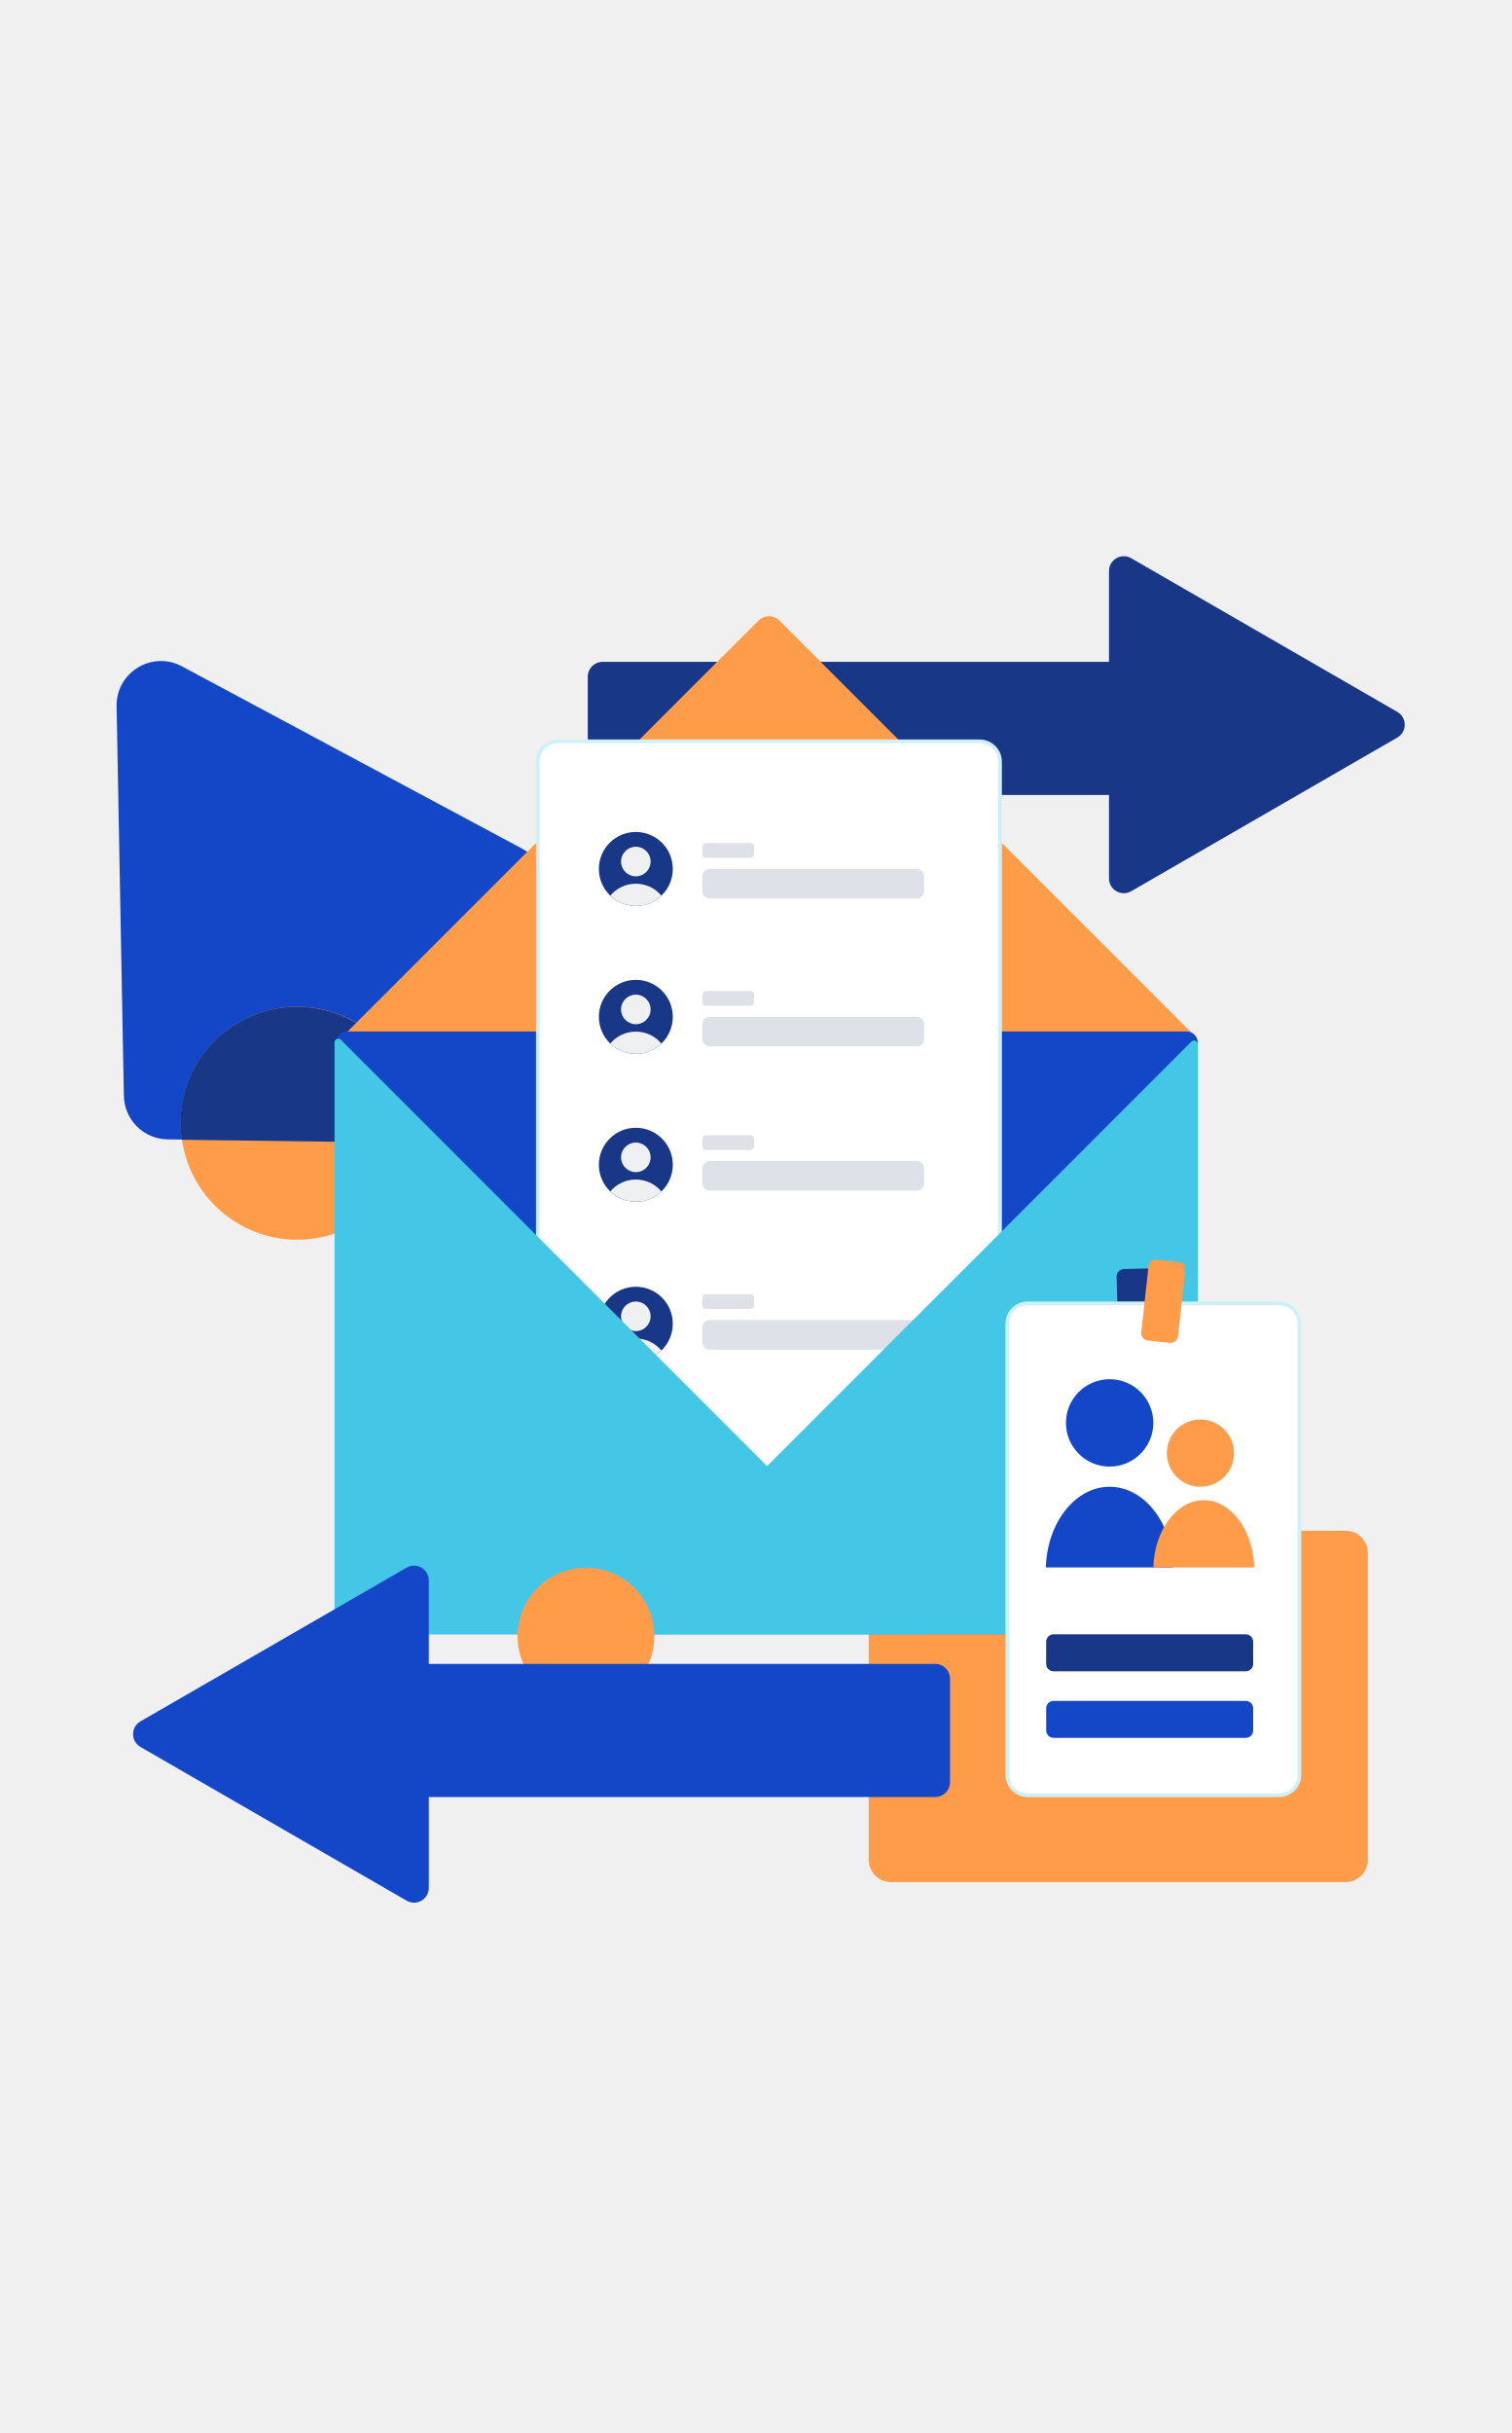
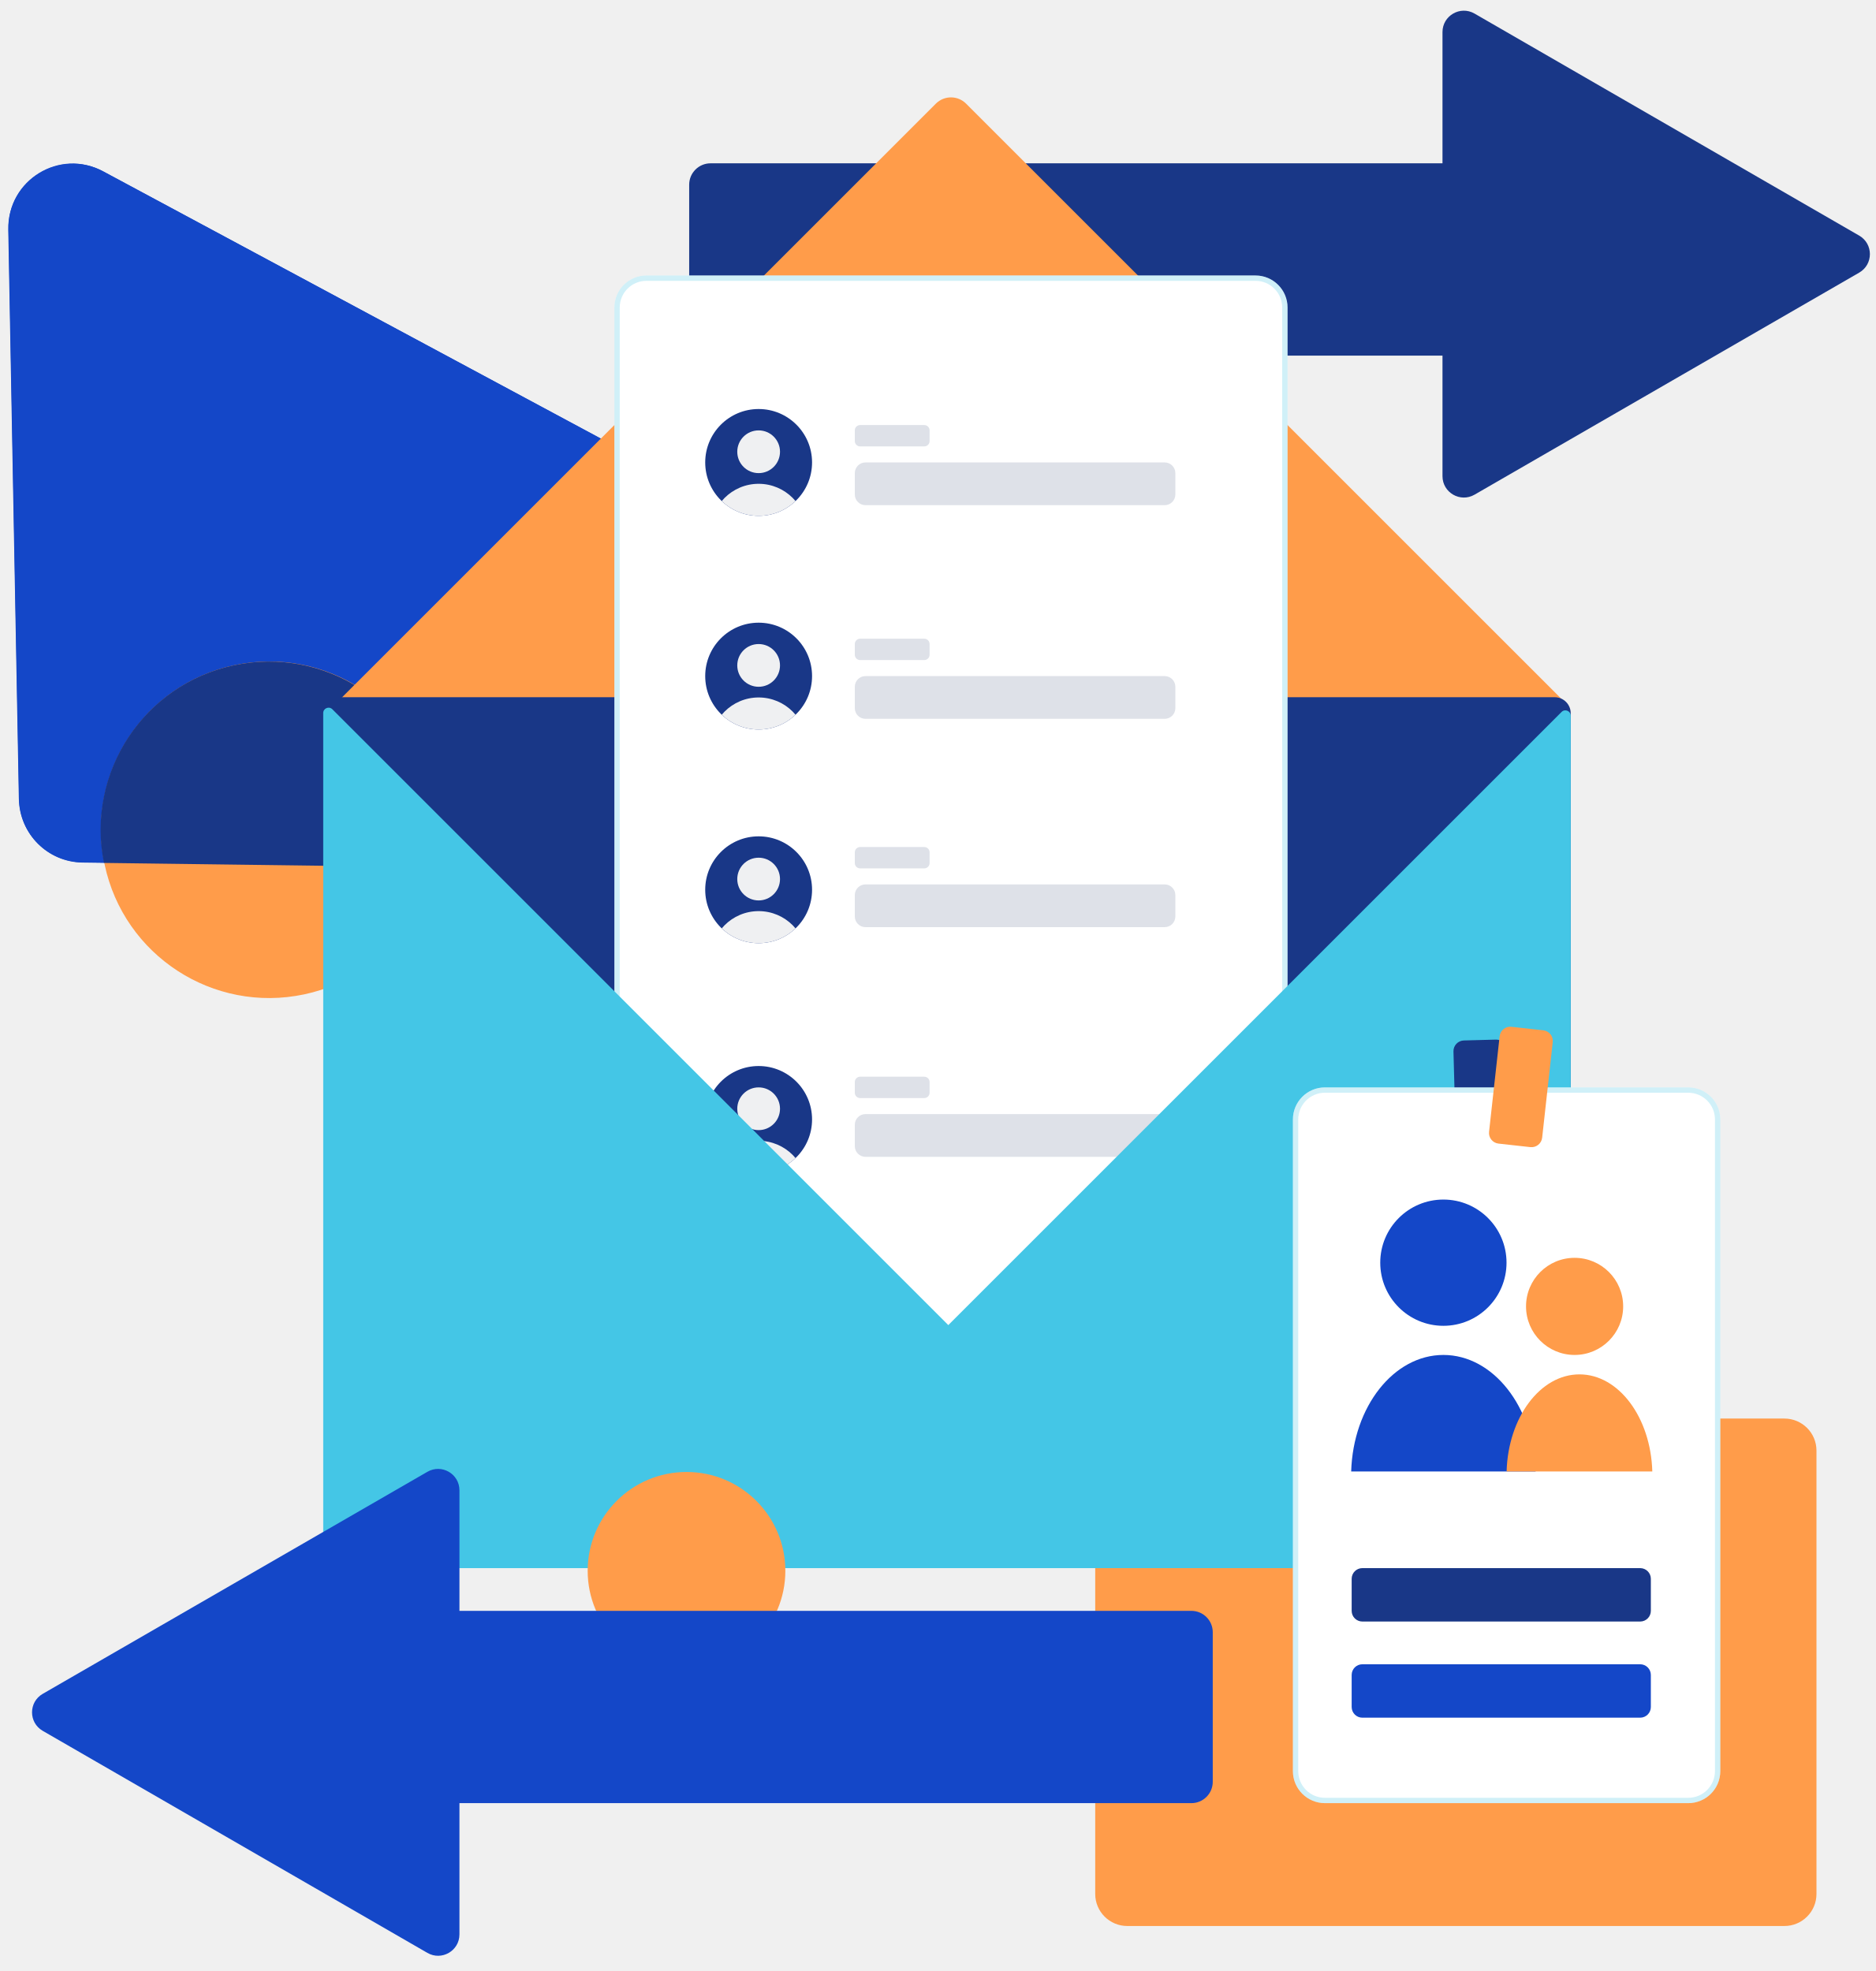
- <svg xmlns="http://www.w3.org/2000/svg" width="409" height="658" viewBox="0 0 409 658" fill="none">
+ <svg xmlns="http://www.w3.org/2000/svg" width="351" height="369" viewBox="0 0 351 369" fill="none">
  <g clip-path="url(#clip0)">
-     <path d="M31.542 191.007C31.371 181.841 41.126 175.876 49.207 180.206L141.356 229.577C147.535 232.887 149.573 240.766 145.775 246.657L109.237 303.335C106.998 306.809 103.129 308.886 98.997 308.832L45.35 308.143C38.871 308.06 33.627 302.847 33.507 296.368L31.542 191.007Z" fill="#1447C8" />
-     <circle cx="80.406" cy="303.77" r="31.5" transform="rotate(-11.9696 80.4061 303.77)" fill="#FF9C4A" />
-     <path fill-rule="evenodd" clip-rule="evenodd" d="M111.579 299.734L109.222 303.39C106.983 306.863 103.115 308.94 98.982 308.887L49.155 308.246C46.809 291.962 57.478 276.431 73.806 272.969C90.824 269.361 107.546 280.233 111.154 297.252C111.329 298.08 111.471 298.908 111.579 299.734Z" fill="#193787" />
-     <rect x="235" y="414" width="135" height="95" rx="6" fill="#FF9C4A" />
-     <path d="M378 192.536C380.667 194.076 380.667 197.925 378 199.464L306 241.033C303.333 242.573 300 240.648 300 237.569L300 154.431C300 151.352 303.333 149.427 306 150.967L378 192.536Z" fill="#193787" />
-     <rect x="304" y="179" width="36" height="145" rx="4" transform="rotate(90 304 179)" fill="#193787" />
-     <path d="M205.172 167.828L92.707 280.293C92.077 280.923 92.523 282 93.414 282H322.586C323.477 282 323.923 280.923 323.293 280.293L210.828 167.828C209.266 166.266 206.734 166.266 205.172 167.828Z" fill="#FF9C4A" />
-     <path d="M91 281.953C91 280.296 92.343 278.953 94 278.953H321C322.657 278.953 324 280.296 324 281.953V435.953C324 439.267 321.314 441.953 318 441.953H97C93.686 441.953 91 439.267 91 435.953V281.953Z" fill="#1447C8" />
-     <rect x="145" y="200" width="126" height="210" rx="6" fill="white" />
-     <rect x="145.5" y="200.5" width="125" height="209" rx="5.5" stroke="#44C6E6" stroke-opacity="0.25" />
-     <circle cx="172" cy="315" r="10" fill="#193787" />
-     <mask id="mask0" mask-type="alpha" maskUnits="userSpaceOnUse" x="162" y="305" width="20" height="20">
-       <circle cx="172" cy="315" r="10" fill="#C4C4C4" />
+     <path d="M1.594 42.845C1.423 33.676 11.172 27.72 19.249 32.058L112.47 82.12C118.643 85.435 120.684 93.312 116.896 99.202L79.924 156.686C77.69 160.16 73.825 162.238 69.695 162.184L15.434 161.485C8.951 161.402 3.702 156.179 3.582 149.692L1.594 42.845Z" fill="#1447C8" />
+     <path d="M1.545 43.027C1.372 33.76 11.211 27.73 19.362 32.107L112.306 82.02C118.537 85.366 120.593 93.331 116.763 99.287L79.909 156.586C77.651 160.098 73.749 162.197 69.581 162.144L15.472 161.447C8.937 161.363 3.648 156.093 3.526 149.542L1.545 43.027Z" fill="#1447C8" />
+     <circle cx="50.404" cy="155.345" r="31.5" transform="rotate(-11.9696 50.4041 155.345)" fill="#FF9C4A" />
+     <path fill-rule="evenodd" clip-rule="evenodd" d="M81.796 153.684L79.856 156.701C77.621 160.175 73.756 162.253 69.626 162.199L19.451 161.553C16.058 144.652 26.898 128.129 43.803 124.545C60.822 120.937 77.543 131.808 81.151 148.827C81.496 150.452 81.709 152.075 81.796 153.684Z" fill="#193787" />
+     <rect x="204.998" y="265.575" width="135" height="95" rx="6" fill="#FF9C4A" />
+     <path d="M347.998 44.111C350.665 45.651 350.665 49.5 347.998 51.039L275.998 92.609C273.331 94.148 269.998 92.224 269.998 89.144V6.006C269.998 2.927 273.331 1.002 275.998 2.542L347.998 44.111Z" fill="#193787" />
+     <path d="M269.998 30.575C272.207 30.575 273.998 32.366 273.998 34.575V62.575C273.998 64.784 272.207 66.575 269.998 66.575L132.998 66.575C130.789 66.575 128.998 64.784 128.998 62.575L128.998 34.575C128.998 32.366 130.789 30.575 132.998 30.575L269.998 30.575Z" fill="#193787" />
+     <path d="M175.17 19.404L62.705 131.868C62.075 132.498 62.521 133.575 63.412 133.575H292.584C293.475 133.575 293.921 132.498 293.291 131.868L180.827 19.404C179.264 17.841 176.732 17.841 175.17 19.404Z" fill="#FF9C4A" />
+     <path d="M60.998 133.528C60.998 131.871 62.341 130.528 63.998 130.528H290.998C292.655 130.528 293.998 131.871 293.998 133.528V287.528C293.998 290.842 291.312 293.528 287.998 293.528H66.998C63.684 293.528 60.998 290.842 60.998 287.528V133.528Z" fill="#193787" />
+     <rect x="114.998" y="51.575" width="126" height="210" rx="6" fill="white" />
+     <rect x="115.498" y="52.075" width="125" height="209" rx="5.5" stroke="#44C6E6" stroke-opacity="0.25" />
+     <circle cx="141.998" cy="166.575" r="10" fill="#193787" />
+     <mask id="mask0" mask-type="alpha" maskUnits="userSpaceOnUse" x="131" y="156" width="21" height="21">
+       <circle cx="141.998" cy="166.575" r="10" fill="#C4C4C4" />
    </mask>
    <g mask="url(#mask0)">
-       <circle cx="172" cy="313" r="4" fill="#EFF0F2" />
-       <circle cx="172" cy="328" r="9" fill="#EFF0F2" />
+       <circle cx="141.998" cy="164.575" r="4" fill="#EFF0F2" />
+       <circle cx="141.998" cy="179.575" r="9" fill="#EFF0F2" />
    </g>
-     <circle cx="172" cy="358" r="10" fill="#193787" />
-     <mask id="mask1" mask-type="alpha" maskUnits="userSpaceOnUse" x="162" y="348" width="20" height="20">
-       <circle cx="172" cy="358" r="10" fill="#C4C4C4" />
+     <circle cx="141.998" cy="209.575" r="10" fill="#193787" />
+     <mask id="mask1" mask-type="alpha" maskUnits="userSpaceOnUse" x="131" y="199" width="21" height="21">
+       <circle cx="141.998" cy="209.575" r="10" fill="#C4C4C4" />
    </mask>
    <g mask="url(#mask1)">
-       <circle cx="172" cy="356" r="4" fill="#EFF0F2" />
-       <circle cx="172" cy="371" r="9" fill="#EFF0F2" />
+       <circle cx="141.998" cy="207.575" r="4" fill="#EFF0F2" />
+       <circle cx="141.998" cy="222.575" r="9" fill="#EFF0F2" />
    </g>
-     <circle cx="172" cy="275" r="10" fill="#193787" />
-     <mask id="mask2" mask-type="alpha" maskUnits="userSpaceOnUse" x="162" y="265" width="20" height="20">
-       <circle cx="172" cy="275" r="10" fill="#C4C4C4" />
+     <circle cx="141.998" cy="126.575" r="10" fill="#193787" />
+     <mask id="mask2" mask-type="alpha" maskUnits="userSpaceOnUse" x="131" y="116" width="21" height="21">
+       <circle cx="141.998" cy="126.575" r="10" fill="#C4C4C4" />
    </mask>
    <g mask="url(#mask2)">
-       <circle cx="172" cy="273" r="4" fill="#EFF0F2" />
-       <circle cx="172" cy="288" r="9" fill="#EFF0F2" />
+       <circle cx="141.998" cy="124.575" r="4" fill="#EFF0F2" />
+       <circle cx="141.998" cy="139.575" r="9" fill="#EFF0F2" />
    </g>
-     <circle cx="172" cy="235" r="10" fill="#193787" />
-     <mask id="mask3" mask-type="alpha" maskUnits="userSpaceOnUse" x="162" y="225" width="20" height="20">
-       <circle cx="172" cy="235" r="10" fill="#C4C4C4" />
+     <circle cx="141.998" cy="86.575" r="10" fill="#193787" />
+     <mask id="mask3" mask-type="alpha" maskUnits="userSpaceOnUse" x="131" y="76" width="21" height="21">
+       <circle cx="141.998" cy="86.575" r="10" fill="#C4C4C4" />
    </mask>
    <g mask="url(#mask3)">
-       <circle cx="172" cy="233" r="4" fill="#EFF0F2" />
-       <circle cx="172" cy="248" r="9" fill="#EFF0F2" />
+       <circle cx="141.998" cy="84.575" r="4" fill="#EFF0F2" />
+       <circle cx="141.998" cy="99.575" r="9" fill="#EFF0F2" />
    </g>
-     <rect x="190" y="235" width="60" height="8" rx="2" fill="#DEE1E8" />
-     <rect x="190" y="275" width="60" height="8" rx="2" fill="#DEE1E8" />
-     <rect x="190" y="314" width="60" height="8" rx="2" fill="#DEE1E8" />
-     <rect x="190" y="357" width="60" height="8" rx="2" fill="#DEE1E8" />
-     <rect x="190" y="228" width="14" height="4" rx="1" fill="#DEE1E8" />
-     <rect x="190" y="268" width="14" height="4" rx="1" fill="#DEE1E8" />
-     <rect x="190" y="307" width="14" height="4" rx="1" fill="#DEE1E8" />
-     <rect x="190" y="350" width="14" height="4" rx="1" fill="#DEE1E8" />
-     <path d="M251.293 440.293L92.207 281.207C91.577 280.577 90.5 281.023 90.5 281.914V441C90.5 441.552 90.948 442 91.5 442H250.586C251.477 442 251.923 440.923 251.293 440.293Z" fill="#44C6E6" />
-     <path d="M163.707 440.293L322.293 281.707C322.923 281.077 324 281.523 324 282.414V436C324 439.314 321.314 442 318 442H164.414C163.523 442 163.077 440.923 163.707 440.293Z" fill="#44C6E6" />
-     <circle cx="158.5" cy="442.5" r="18.5" fill="#FF9C4A" />
-     <rect x="302.596" y="365.263" width="22" height="10" rx="2" transform="rotate(-91.5517 302.596 365.263)" fill="#193787" />
-     <path d="M38 472.464C35.333 470.924 35.333 467.075 38 465.536L110 423.967C112.667 422.427 116 424.352 116 427.431L116 510.569C116 513.648 112.667 515.573 110 514.033L38 472.464Z" fill="#1447C8" />
-     <rect x="112" y="486" width="36" height="145" rx="4" transform="rotate(-90 112 486)" fill="#1447C8" />
-     <rect x="272" y="352" width="80" height="134" rx="6" fill="white" />
-     <rect x="272.5" y="352.5" width="79" height="133" rx="5.5" stroke="#44C6E6" stroke-opacity="0.25" />
-     <circle cx="300.168" cy="384.818" r="11.818" fill="#1447C8" />
-     <path fill-rule="evenodd" clip-rule="evenodd" d="M282.909 423.909H317.428C317.065 411.779 309.476 402.091 300.168 402.091C290.86 402.091 283.272 411.779 282.909 423.909Z" fill="#1447C8" />
-     <circle cx="324.727" cy="393" r="9.091" fill="#FF9C4A" />
-     <path fill-rule="evenodd" clip-rule="evenodd" d="M312 423.909H339.273C338.986 413.8 332.991 405.727 325.636 405.727C318.282 405.727 312.287 413.8 312 423.909Z" fill="#FF9C4A" />
-     <rect x="283" y="442" width="56" height="10" rx="2" fill="#193787" />
-     <rect x="308.497" y="362.303" width="22" height="10" rx="2" transform="rotate(-83.6847 308.497 362.303)" fill="#FF9C4A" />
-     <rect x="283" y="460" width="56" height="10" rx="2" fill="#1447C8" />
+     <rect x="159.998" y="86.575" width="60" height="8" rx="2" fill="#DEE1E8" />
+     <rect x="159.998" y="126.575" width="60" height="8" rx="2" fill="#DEE1E8" />
+     <rect x="159.998" y="165.575" width="60" height="8" rx="2" fill="#DEE1E8" />
+     <rect x="159.998" y="208.575" width="60" height="8" rx="2" fill="#DEE1E8" />
+     <rect x="159.998" y="79.575" width="14" height="4" rx="1" fill="#DEE1E8" />
+     <rect x="159.998" y="119.575" width="14" height="4" rx="1" fill="#DEE1E8" />
+     <rect x="159.998" y="158.575" width="14" height="4" rx="1" fill="#DEE1E8" />
+     <rect x="159.998" y="201.575" width="14" height="4" rx="1" fill="#DEE1E8" />
+     <path d="M221.291 291.868L62.205 132.782C61.575 132.152 60.498 132.599 60.498 133.489V292.575C60.498 293.127 60.946 293.575 61.498 293.575H220.584C221.475 293.575 221.921 292.498 221.291 291.868Z" fill="#44C6E6" />
+     <path d="M133.705 291.868L292.291 133.282C292.921 132.652 293.998 133.099 293.998 133.989V287.575C293.998 290.889 291.312 293.575 287.998 293.575H134.412C133.521 293.575 133.075 292.498 133.705 291.868Z" fill="#44C6E6" />
+     <circle cx="128.498" cy="294.075" r="18.5" fill="#FF9C4A" />
+     <rect x="272.594" y="216.838" width="22" height="10" rx="2" transform="rotate(-91.5517 272.594 216.838)" fill="#193787" />
+     <path d="M7.998 324.039C5.331 322.5 5.331 318.651 7.998 317.111L79.998 275.542C82.665 274.002 85.998 275.927 85.998 279.006V362.144C85.998 365.224 82.665 367.148 79.998 365.609L7.998 324.039Z" fill="#1447C8" />
+     <path d="M85.998 337.575C83.789 337.575 81.998 335.784 81.998 333.575V305.575C81.998 303.366 83.789 301.575 85.998 301.575L222.998 301.575C225.207 301.575 226.998 303.366 226.998 305.575V333.575C226.998 335.784 225.207 337.575 222.998 337.575H85.998Z" fill="#1447C8" />
+     <rect x="241.998" y="203.575" width="80" height="134" rx="6" fill="white" />
+     <rect x="242.498" y="204.075" width="79" height="133" rx="5.5" stroke="#44C6E6" stroke-opacity="0.25" />
+     <circle cx="270.166" cy="236.393" r="11.818" fill="#1447C8" />
+     <path fill-rule="evenodd" clip-rule="evenodd" d="M252.907 275.484H287.426C287.063 263.354 279.474 253.666 270.166 253.666C260.858 253.666 253.27 263.354 252.907 275.484Z" fill="#1447C8" />
+     <circle cx="294.725" cy="244.575" r="9.091" fill="#FF9C4A" />
+     <path fill-rule="evenodd" clip-rule="evenodd" d="M281.998 275.484H309.271C308.984 265.375 302.989 257.302 295.634 257.302C288.28 257.302 282.285 265.375 281.998 275.484Z" fill="#FF9C4A" />
+     <rect x="252.998" y="293.575" width="56" height="10" rx="2" fill="#193787" />
+     <rect x="278.495" y="213.878" width="22" height="10" rx="2" transform="rotate(-83.6847 278.495 213.878)" fill="#FF9C4A" />
+     <rect x="252.998" y="311.575" width="56" height="10" rx="2" fill="#1447C8" />
  </g>
  <defs>
    <clipPath id="clip0">
-       <rect width="409" height="657.321" fill="white" />
+       <rect width="351" height="369" fill="white" />
    </clipPath>
  </defs>
</svg>
